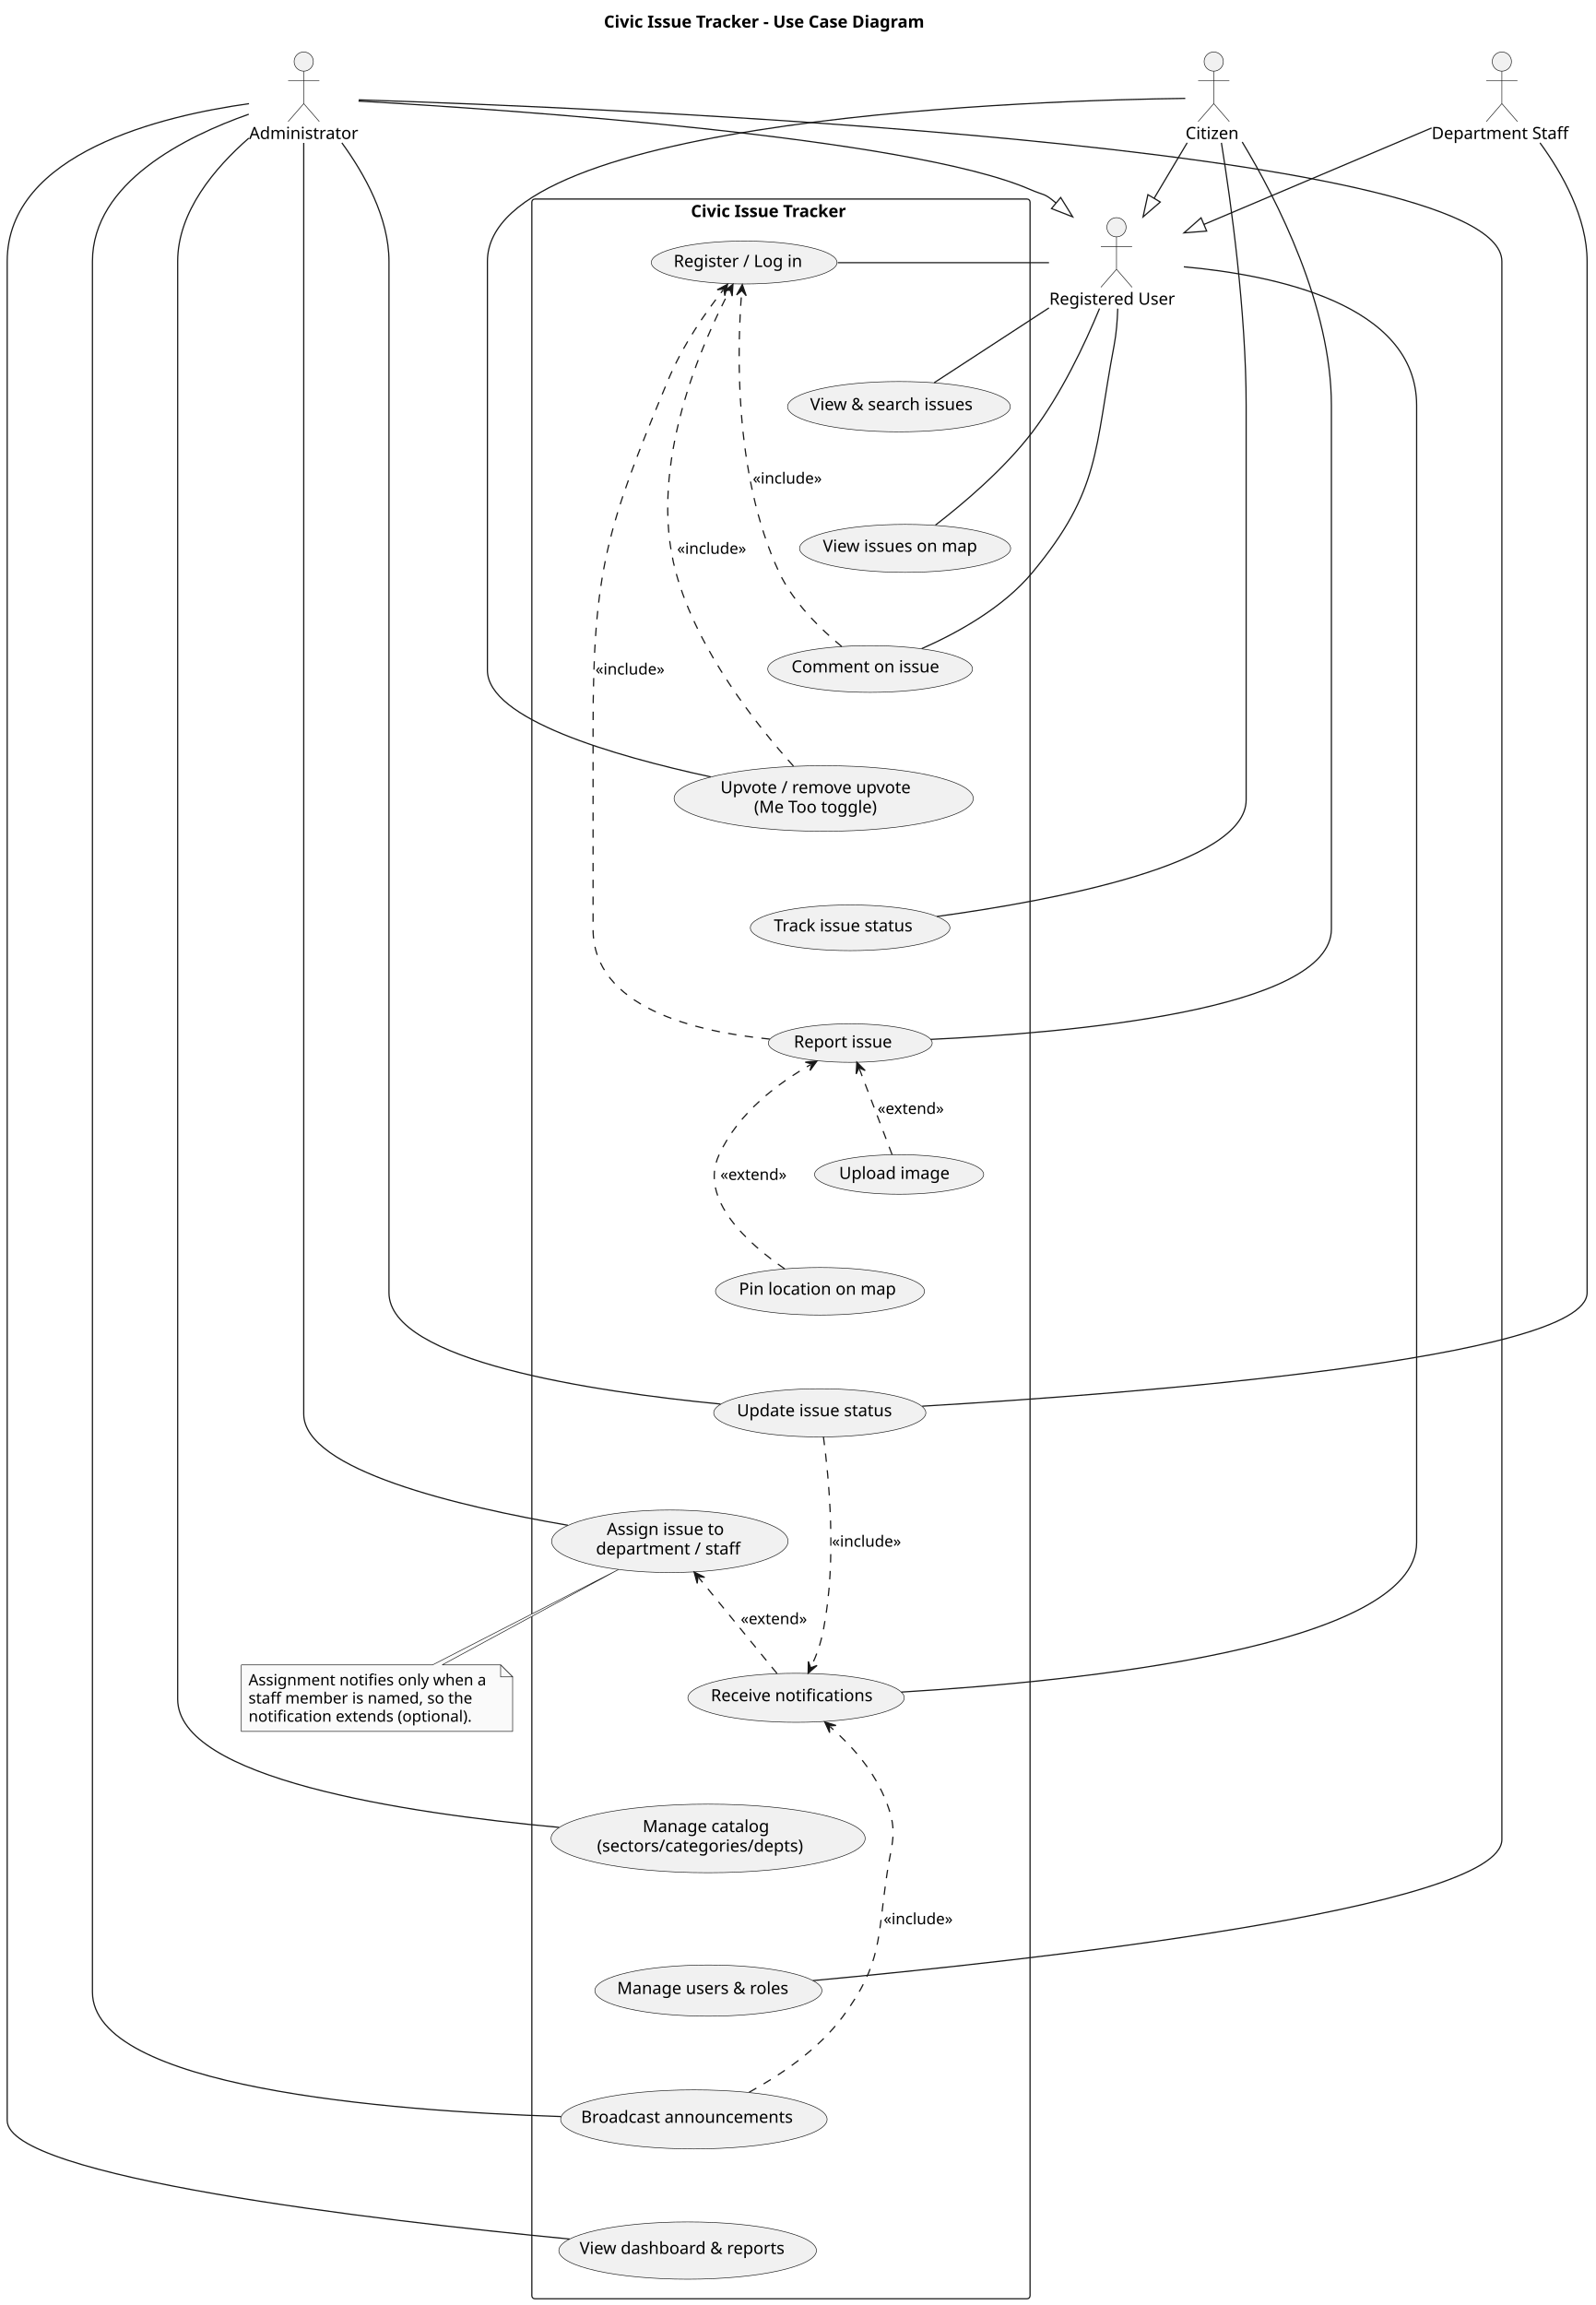
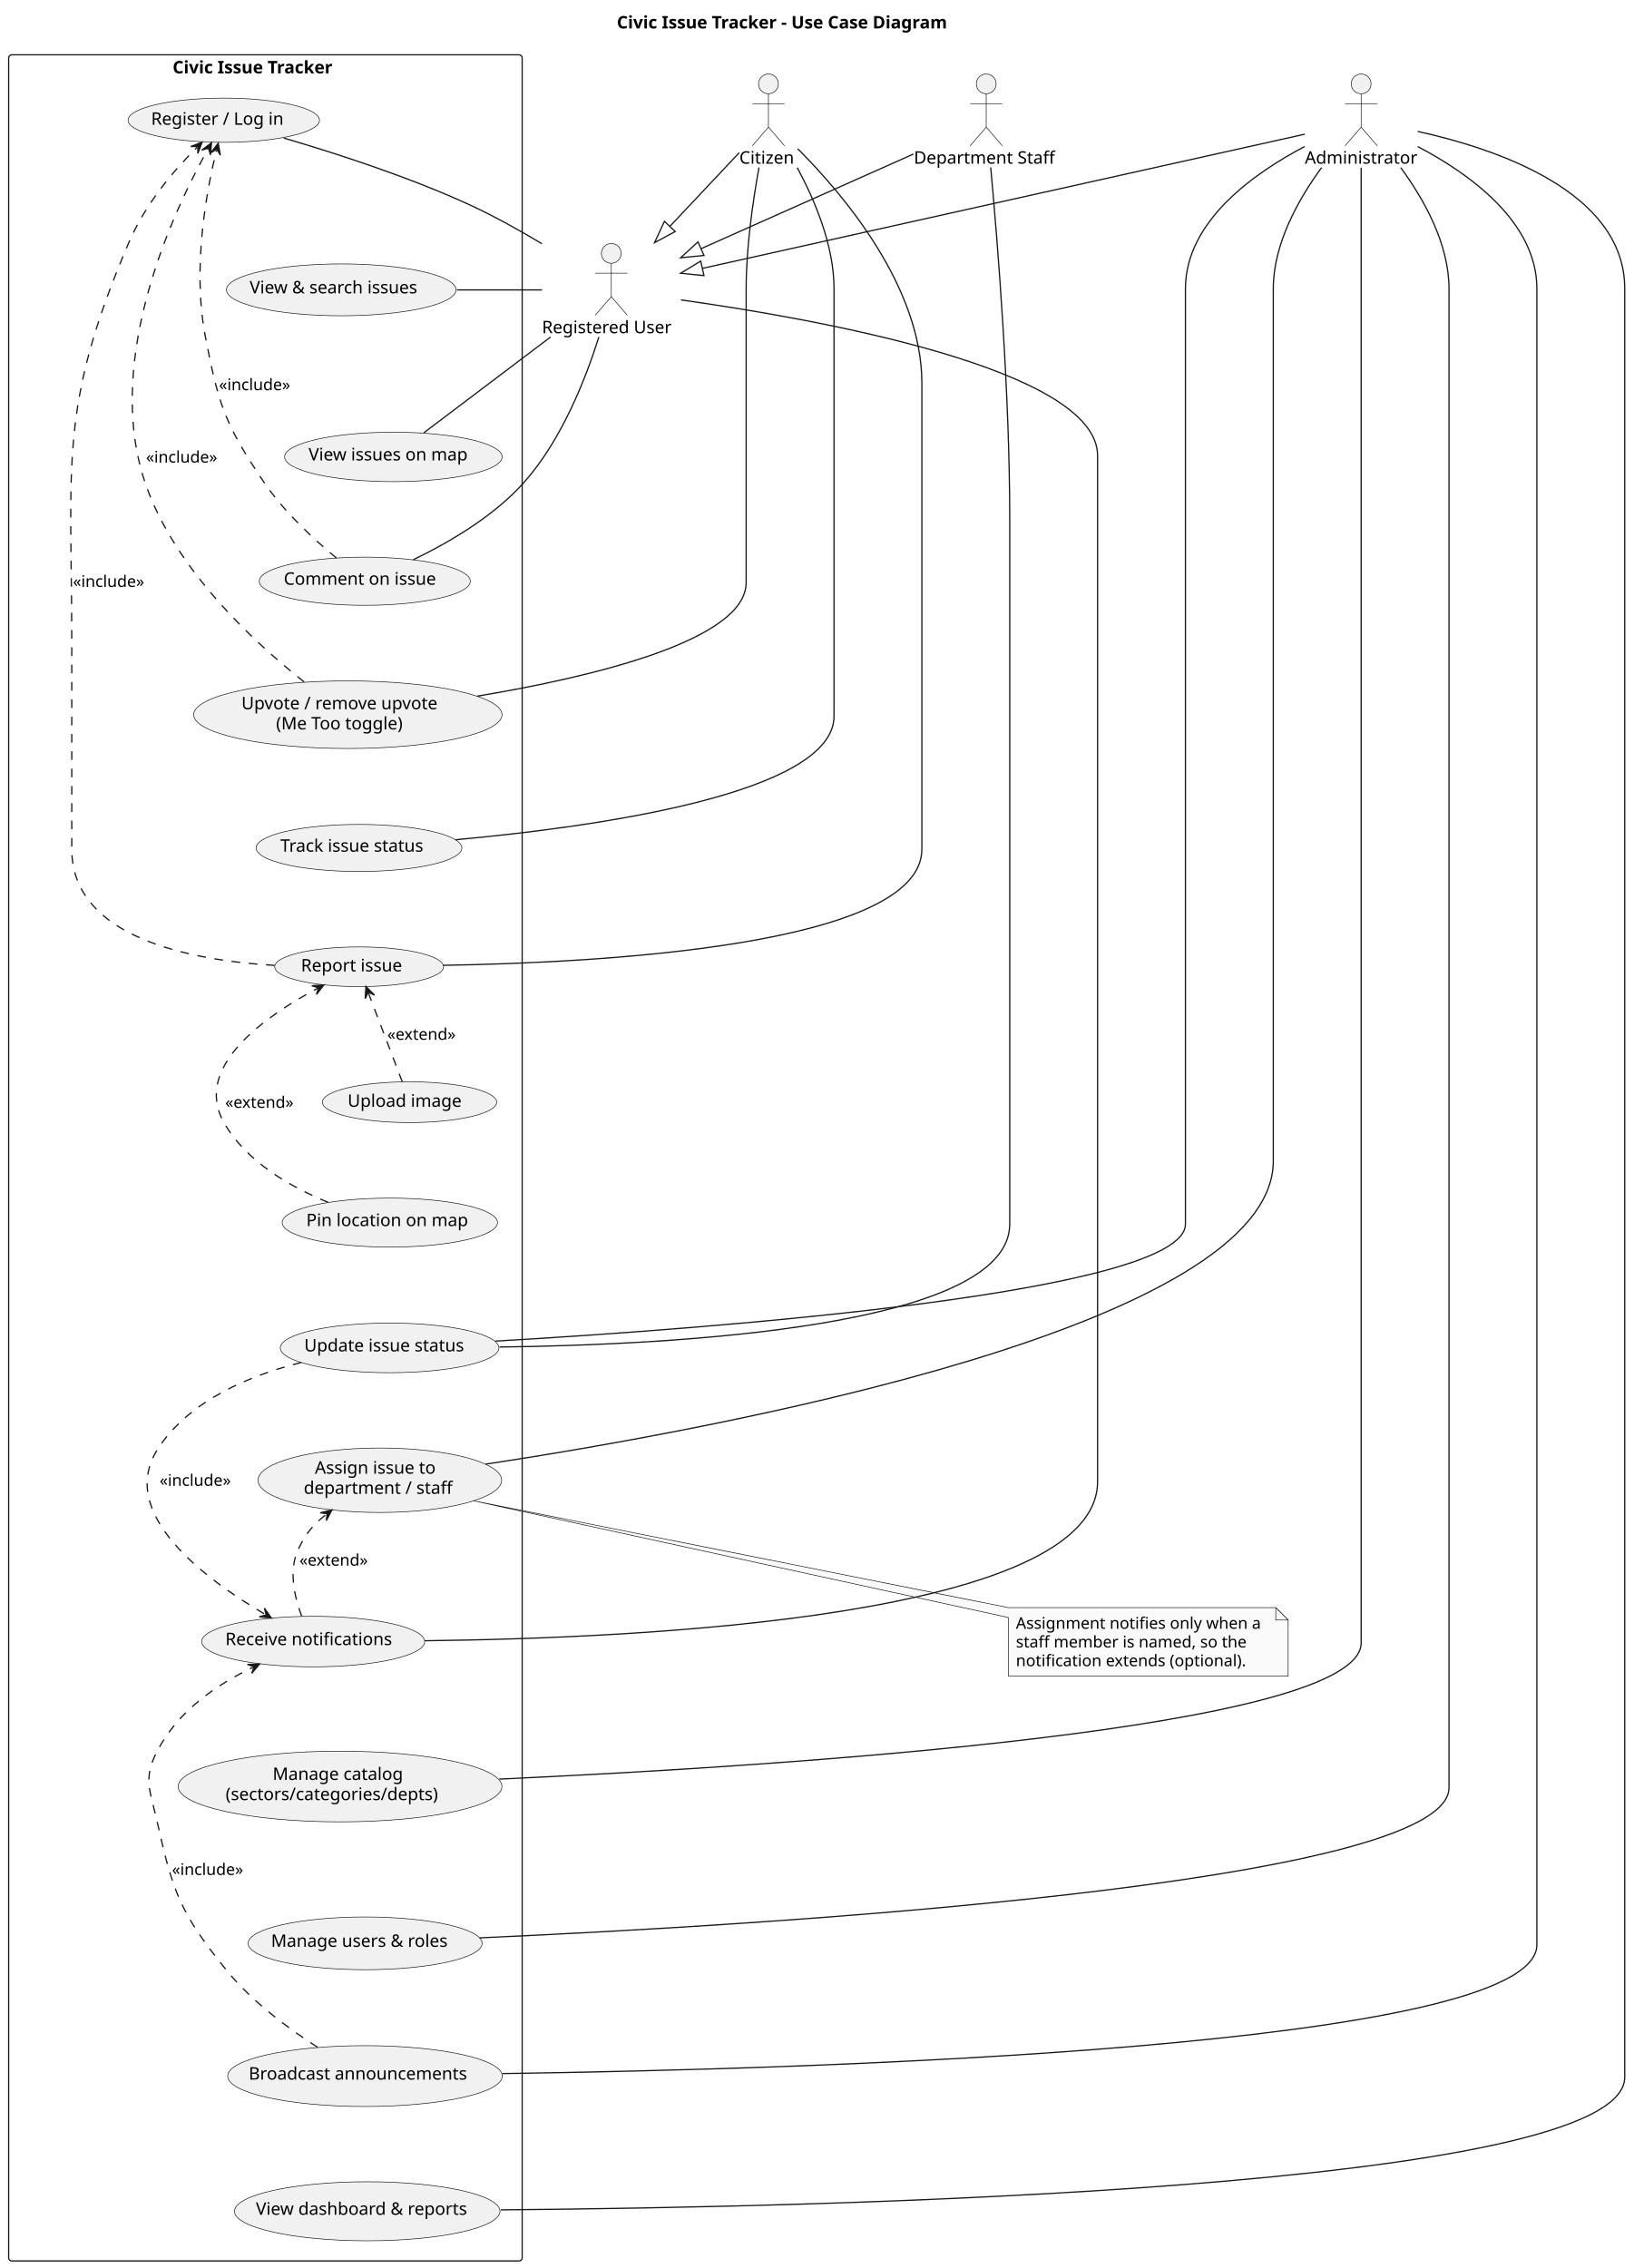
- <svg xmlns="http://www.w3.org/2000/svg" contentStyleType="text/css" height="1920px" preserveAspectRatio="none" style="width:1329px;height:1920px;background:#FFFFFF;" version="1.1" viewBox="0 0 1329 1920" width="1329px" zoomAndPan="magnify">
+ <svg xmlns="http://www.w3.org/2000/svg" contentStyleType="text/css" height="1833px" preserveAspectRatio="none" style="width:1320px;height:1833px;background:#FFFFFF;" version="1.1" viewBox="0 0 1320 1833" width="1320px" zoomAndPan="magnify">
  <defs />
  <g>
-     <text fill="#000000" font-family="sans-serif" font-size="14" font-weight="bold" lengthAdjust="spacing" textLength="309" x="503" y="22.995">Civic Issue Tracker - Use Case Diagram</text>
+     <text fill="#000000" font-family="sans-serif" font-size="14" font-weight="bold" lengthAdjust="spacing" textLength="309" x="498.5" y="22.995">Civic Issue Tracker - Use Case Diagram</text>
    <g id="cluster_Civic Issue Tracker">
-       <rect fill="none" height="1749" rx="2.5" ry="2.5" style="stroke:#181818;stroke-width:1.0;" width="415" x="443" y="165.797" />
-       <text fill="#000000" font-family="sans-serif" font-size="14" font-weight="bold" lengthAdjust="spacing" textLength="150" x="575.5" y="180.792">Civic Issue Tracker</text>
+       <rect fill="none" height="1783" rx="2.5" ry="2.5" style="stroke:#181818;stroke-width:1.0;" width="415" x="7" y="44.297" />
+       <text fill="#000000" font-family="sans-serif" font-size="14" font-weight="bold" lengthAdjust="spacing" textLength="150" x="139.5" y="59.292">Civic Issue Tracker</text>
    </g>
    <g id="elem_UC_Auth">
-       <ellipse cx="619.854" cy="218.668" fill="#F1F1F1" rx="77.354" ry="17.871" style="stroke:#181818;stroke-width:0.5;" />
-       <text fill="#000000" font-family="sans-serif" font-size="14" lengthAdjust="spacing" textLength="112" x="561.133" y="222.342">Register / Log in</text>
+       <ellipse cx="180.854" cy="97.168" fill="#F1F1F1" rx="77.354" ry="17.871" style="stroke:#181818;stroke-width:0.5;" />
+       <text fill="#000000" font-family="sans-serif" font-size="14" lengthAdjust="spacing" textLength="112" x="122.133" y="100.842">Register / Log in</text>
    </g>
    <g id="elem_UC_View">
-       <ellipse cx="748.777" cy="338.752" fill="#F1F1F1" rx="92.777" ry="20.955" style="stroke:#181818;stroke-width:0.5;" />
-       <text fill="#000000" font-family="sans-serif" font-size="14" lengthAdjust="spacing" textLength="148" x="674.777" y="341.599">View &amp; search issues</text>
+       <ellipse cx="275.777" cy="234.252" fill="#F1F1F1" rx="92.777" ry="20.955" style="stroke:#181818;stroke-width:0.5;" />
+       <text fill="#000000" font-family="sans-serif" font-size="14" lengthAdjust="spacing" textLength="148" x="201.777" y="237.099">View &amp; search issues</text>
    </g>
    <g id="elem_UC_Map">
-       <ellipse cx="753.913" cy="456.779" fill="#F1F1F1" rx="87.913" ry="19.983" style="stroke:#181818;stroke-width:0.5;" />
-       <text fill="#000000" font-family="sans-serif" font-size="14" lengthAdjust="spacing" textLength="137" x="685.413" y="459.626">View issues on map</text>
+       <ellipse cx="317.913" cy="369.279" fill="#F1F1F1" rx="87.913" ry="19.983" style="stroke:#181818;stroke-width:0.5;" />
+       <text fill="#000000" font-family="sans-serif" font-size="14" lengthAdjust="spacing" textLength="137" x="249.413" y="372.126">View issues on map</text>
    </g>
    <g id="elem_UC_Comment">
-       <ellipse cx="724.793" cy="557.255" fill="#F1F1F1" rx="85.293" ry="19.459" style="stroke:#181818;stroke-width:0.5;" />
-       <text fill="#000000" font-family="sans-serif" font-size="14" lengthAdjust="spacing" textLength="131" x="659.293" y="560.102">Comment on issue</text>
+       <ellipse cx="294.793" cy="469.755" fill="#F1F1F1" rx="85.293" ry="19.459" style="stroke:#181818;stroke-width:0.5;" />
+       <text fill="#000000" font-family="sans-serif" font-size="14" lengthAdjust="spacing" textLength="131" x="229.293" y="472.602">Comment on issue</text>
    </g>
    <g id="elem_UC_Upvote">
-       <ellipse cx="686.114" cy="665.12" fill="#F1F1F1" rx="124.614" ry="27.323" style="stroke:#181818;stroke-width:0.5;" />
-       <text fill="#000000" font-family="sans-serif" font-size="14" lengthAdjust="spacing" textLength="166" x="600.114" y="660.719">Upvote / remove upvote</text>
-       <text fill="#000000" font-family="sans-serif" font-size="14" lengthAdjust="spacing" textLength="110" x="628.114" y="677.016">(Me Too toggle)</text>
+       <ellipse cx="281.114" cy="577.62" fill="#F1F1F1" rx="124.614" ry="27.323" style="stroke:#181818;stroke-width:0.5;" />
+       <text fill="#000000" font-family="sans-serif" font-size="14" lengthAdjust="spacing" textLength="166" x="195.114" y="573.219">Upvote / remove upvote</text>
+       <text fill="#000000" font-family="sans-serif" font-size="14" lengthAdjust="spacing" textLength="110" x="223.114" y="589.516">(Me Too toggle)</text>
    </g>
    <g id="elem_UC_Track">
-       <ellipse cx="708.138" cy="772.824" fill="#F1F1F1" rx="83.138" ry="19.028" style="stroke:#181818;stroke-width:0.5;" />
-       <text fill="#000000" font-family="sans-serif" font-size="14" lengthAdjust="spacing" textLength="126" x="644.591" y="775.856">Track issue status</text>
+       <ellipse cx="290.138" cy="685.324" fill="#F1F1F1" rx="83.138" ry="19.028" style="stroke:#181818;stroke-width:0.5;" />
+       <text fill="#000000" font-family="sans-serif" font-size="14" lengthAdjust="spacing" textLength="126" x="226.591" y="688.356">Track issue status</text>
    </g>
    <g id="elem_UC_Report">
-       <ellipse cx="708.24" cy="868.845" fill="#F1F1F1" rx="68.24" ry="16.048" style="stroke:#181818;stroke-width:0.5;" />
-       <text fill="#000000" font-family="sans-serif" font-size="14" lengthAdjust="spacing" textLength="88" x="661.24" y="872.592">Report issue</text>
+       <ellipse cx="290.24" cy="781.345" fill="#F1F1F1" rx="68.24" ry="16.048" style="stroke:#181818;stroke-width:0.5;" />
+       <text fill="#000000" font-family="sans-serif" font-size="14" lengthAdjust="spacing" textLength="88" x="243.24" y="785.092">Report issue</text>
    </g>
    <g id="elem_UC_Image">
-       <ellipse cx="748.933" cy="978.284" fill="#F1F1F1" rx="70.433" ry="16.487" style="stroke:#181818;stroke-width:0.5;" />
-       <text fill="#000000" font-family="sans-serif" font-size="14" lengthAdjust="spacing" textLength="94" x="698.933" y="982.031">Upload image</text>
+       <ellipse cx="330.933" cy="890.784" fill="#F1F1F1" rx="70.433" ry="16.487" style="stroke:#181818;stroke-width:0.5;" />
+       <text fill="#000000" font-family="sans-serif" font-size="14" lengthAdjust="spacing" textLength="94" x="280.933" y="894.531">Upload image</text>
    </g>
    <g id="elem_UC_Pin">
-       <ellipse cx="683.037" cy="1075.604" fill="#F1F1F1" rx="87.037" ry="19.807" style="stroke:#181818;stroke-width:0.5;" />
-       <text fill="#000000" font-family="sans-serif" font-size="14" lengthAdjust="spacing" textLength="135" x="615.537" y="1078.451">Pin location on map</text>
+       <ellipse cx="315.037" cy="988.104" fill="#F1F1F1" rx="87.037" ry="19.807" style="stroke:#181818;stroke-width:0.5;" />
+       <text fill="#000000" font-family="sans-serif" font-size="14" lengthAdjust="spacing" textLength="135" x="247.537" y="990.951">Pin location on map</text>
    </g>
    <g id="elem_UC_Status">
-       <ellipse cx="682.852" cy="1176.867" fill="#F1F1F1" rx="88.352" ry="20.07" style="stroke:#181818;stroke-width:0.5;" />
-       <text fill="#000000" font-family="sans-serif" font-size="14" lengthAdjust="spacing" textLength="138" x="613.852" y="1179.714">Update issue status</text>
+       <ellipse cx="314.852" cy="1089.367" fill="#F1F1F1" rx="88.352" ry="20.07" style="stroke:#181818;stroke-width:0.5;" />
+       <text fill="#000000" font-family="sans-serif" font-size="14" lengthAdjust="spacing" textLength="138" x="245.852" y="1092.214">Update issue status</text>
    </g>
    <g id="elem_UC_Assign">
-       <ellipse cx="557.959" cy="1283.844" fill="#F1F1F1" rx="98.459" ry="26.047" style="stroke:#181818;stroke-width:0.5;" />
-       <text fill="#000000" font-family="sans-serif" font-size="14" lengthAdjust="spacing" textLength="105" x="505.459" y="1278.542">Assign issue to</text>
-       <text fill="#000000" font-family="sans-serif" font-size="14" lengthAdjust="spacing" textLength="123" x="496.459" y="1294.839">department / staff</text>
+       <ellipse cx="306.959" cy="1196.344" fill="#F1F1F1" rx="98.459" ry="26.047" style="stroke:#181818;stroke-width:0.5;" />
+       <text fill="#000000" font-family="sans-serif" font-size="14" lengthAdjust="spacing" textLength="105" x="254.459" y="1191.042">Assign issue to</text>
+       <text fill="#000000" font-family="sans-serif" font-size="14" lengthAdjust="spacing" textLength="123" x="245.459" y="1207.339">department / staff</text>
    </g>
    <g id="elem_UC_Notify">
-       <ellipse cx="663.114" cy="1414.22" fill="#F1F1F1" rx="90.114" ry="20.423" style="stroke:#181818;stroke-width:0.5;" />
-       <text fill="#000000" font-family="sans-serif" font-size="14" lengthAdjust="spacing" textLength="142" x="592.114" y="1417.066">Receive notifications</text>
+       <ellipse cx="253.114" cy="1326.72" fill="#F1F1F1" rx="90.114" ry="20.423" style="stroke:#181818;stroke-width:0.5;" />
+       <text fill="#000000" font-family="sans-serif" font-size="14" lengthAdjust="spacing" textLength="142" x="182.114" y="1329.566">Receive notifications</text>
    </g>
    <g id="elem_UC_Catalog">
-       <ellipse cx="589.836" cy="1531.364" fill="#F1F1F1" rx="130.836" ry="28.567" style="stroke:#181818;stroke-width:0.5;" />
-       <text fill="#000000" font-family="sans-serif" font-size="14" lengthAdjust="spacing" textLength="109" x="535.336" y="1526.062">Manage catalog</text>
-       <text fill="#000000" font-family="sans-serif" font-size="14" lengthAdjust="spacing" textLength="185" x="497.336" y="1542.359">(sectors/categories/depts)</text>
+       <ellipse cx="274.836" cy="1443.864" fill="#F1F1F1" rx="130.836" ry="28.567" style="stroke:#181818;stroke-width:0.5;" />
+       <text fill="#000000" font-family="sans-serif" font-size="14" lengthAdjust="spacing" textLength="109" x="220.336" y="1438.562">Manage catalog</text>
+       <text fill="#000000" font-family="sans-serif" font-size="14" lengthAdjust="spacing" textLength="185" x="182.336" y="1454.859">(sectors/categories/depts)</text>
    </g>
    <g id="elem_UC_Users">
-       <ellipse cx="590.064" cy="1658.11" fill="#F1F1F1" rx="94.564" ry="21.313" style="stroke:#181818;stroke-width:0.5;" />
-       <text fill="#000000" font-family="sans-serif" font-size="14" lengthAdjust="spacing" textLength="152" x="514.064" y="1660.956">Manage users &amp; roles</text>
+       <ellipse cx="295.064" cy="1570.61" fill="#F1F1F1" rx="94.564" ry="21.313" style="stroke:#181818;stroke-width:0.5;" />
+       <text fill="#000000" font-family="sans-serif" font-size="14" lengthAdjust="spacing" textLength="152" x="219.064" y="1573.456">Manage users &amp; roles</text>
    </g>
    <g id="elem_UC_Announce">
-       <ellipse cx="577.981" cy="1765.393" fill="#F1F1F1" rx="110.981" ry="24.596" style="stroke:#181818;stroke-width:0.5;" />
-       <text fill="#000000" font-family="sans-serif" font-size="14" lengthAdjust="spacing" textLength="188" x="483.981" y="1768.24">Broadcast announcements</text>
+       <ellipse cx="294.981" cy="1677.893" fill="#F1F1F1" rx="110.981" ry="24.596" style="stroke:#181818;stroke-width:0.5;" />
+       <text fill="#000000" font-family="sans-serif" font-size="14" lengthAdjust="spacing" textLength="188" x="200.981" y="1680.74">Broadcast announcements</text>
    </g>
    <g id="elem_UC_Dash">
-       <ellipse cx="572.788" cy="1874.654" fill="#F1F1F1" rx="107.288" ry="23.858" style="stroke:#181818;stroke-width:0.5;" />
-       <text fill="#000000" font-family="sans-serif" font-size="14" lengthAdjust="spacing" textLength="180" x="482.788" y="1877.501">View dashboard &amp; reports</text>
+       <ellipse cx="296.788" cy="1787.154" fill="#F1F1F1" rx="107.288" ry="23.858" style="stroke:#181818;stroke-width:0.5;" />
+       <text fill="#000000" font-family="sans-serif" font-size="14" lengthAdjust="spacing" textLength="180" x="206.788" y="1790.001">View dashboard &amp; reports</text>
    </g>
    <g id="elem_Citizen">
-       <ellipse cx="1011" cy="51.297" fill="#F1F1F1" rx="8" ry="8" style="stroke:#181818;stroke-width:0.5;" />
-       <path d="M1011,59.297 L1011,86.297 M998,67.297 L1024,67.297 M1011,86.297 L998,101.297 M1011,86.297 L1024,101.297 " fill="none" style="stroke:#181818;stroke-width:0.5;" />
-       <text fill="#000000" font-family="sans-serif" font-size="14" lengthAdjust="spacing" textLength="47" x="987.5" y="115.792">Citizen</text>
+       <ellipse cx="621" cy="67.797" fill="#F1F1F1" rx="8" ry="8" style="stroke:#181818;stroke-width:0.5;" />
+       <path d="M621,75.797 L621,102.797 M608,83.797 L634,83.797 M621,102.797 L608,117.797 M621,102.797 L634,117.797 " fill="none" style="stroke:#181818;stroke-width:0.5;" />
+       <text fill="#000000" font-family="sans-serif" font-size="14" lengthAdjust="spacing" textLength="47" x="597.5" y="132.292">Citizen</text>
    </g>
    <g id="elem_User">
-       <ellipse cx="930" cy="189.297" fill="#F1F1F1" rx="8" ry="8" style="stroke:#181818;stroke-width:0.5;" />
-       <path d="M930,197.297 L930,224.297 M917,205.297 L943,205.297 M930,224.297 L917,239.297 M930,224.297 L943,239.297 " fill="none" style="stroke:#181818;stroke-width:0.5;" />
-       <text fill="#000000" font-family="sans-serif" font-size="14" lengthAdjust="spacing" textLength="112" x="874" y="253.792">Registered User</text>
+       <ellipse cx="494" cy="204.797" fill="#F1F1F1" rx="8" ry="8" style="stroke:#181818;stroke-width:0.5;" />
+       <path d="M494,212.797 L494,239.797 M481,220.797 L507,220.797 M494,239.797 L481,254.797 M494,239.797 L507,254.797 " fill="none" style="stroke:#181818;stroke-width:0.5;" />
+       <text fill="#000000" font-family="sans-serif" font-size="14" lengthAdjust="spacing" textLength="112" x="438" y="269.292">Registered User</text>
    </g>
    <g id="elem_Staff">
-       <ellipse cx="1251" cy="51.297" fill="#F1F1F1" rx="8" ry="8" style="stroke:#181818;stroke-width:0.5;" />
-       <path d="M1251,59.297 L1251,86.297 M1238,67.297 L1264,67.297 M1251,86.297 L1238,101.297 M1251,86.297 L1264,101.297 " fill="none" style="stroke:#181818;stroke-width:0.5;" />
-       <text fill="#000000" font-family="sans-serif" font-size="14" lengthAdjust="spacing" textLength="117" x="1192.5" y="115.792">Department Staff</text>
+       <ellipse cx="797" cy="67.797" fill="#F1F1F1" rx="8" ry="8" style="stroke:#181818;stroke-width:0.5;" />
+       <path d="M797,75.797 L797,102.797 M784,83.797 L810,83.797 M797,102.797 L784,117.797 M797,102.797 L810,117.797 " fill="none" style="stroke:#181818;stroke-width:0.5;" />
+       <text fill="#000000" font-family="sans-serif" font-size="14" lengthAdjust="spacing" textLength="117" x="738.5" y="132.292">Department Staff</text>
    </g>
    <g id="elem_Administrator">
-       <ellipse cx="253" cy="51.297" fill="#F1F1F1" rx="8" ry="8" style="stroke:#181818;stroke-width:0.5;" />
-       <path d="M253,59.297 L253,86.297 M240,67.297 L266,67.297 M253,86.297 L240,101.297 M253,86.297 L266,101.297 " fill="none" style="stroke:#181818;stroke-width:0.5;" />
-       <text fill="#000000" font-family="sans-serif" font-size="14" lengthAdjust="spacing" textLength="91" x="207.5" y="115.792">Administrator</text>
-     </g>
-     <g id="elem_GMN64">
-       <path d="M201,1386.797 L201,1442.195 A0,0 0 0 0 201,1442.195 L427,1442.195 A0,0 0 0 0 427,1442.195 L427,1396.797 L417,1386.797 L368.33,1386.797 L515.22,1307.327 L360.33,1386.797 L201,1386.797 A0,0 0 0 0 201,1386.797 " fill="#FAFAFA" style="stroke:#181818;stroke-width:0.5;" />
-       <path d="M417,1386.797 L417,1396.797 L427,1396.797 L417,1386.797 " fill="#FAFAFA" style="stroke:#181818;stroke-width:0.5;" />
-       <text fill="#000000" font-family="sans-serif" font-size="13" lengthAdjust="spacing" textLength="205" x="207" y="1403.864">Assignment notifies only when a</text>
-       <text fill="#000000" font-family="sans-serif" font-size="13" lengthAdjust="spacing" textLength="198" x="207" y="1418.997">staff member is named, so the</text>
-       <text fill="#000000" font-family="sans-serif" font-size="13" lengthAdjust="spacing" textLength="194" x="207" y="1434.129">notification extends (optional).</text>
+       <ellipse cx="1100" cy="67.797" fill="#F1F1F1" rx="8" ry="8" style="stroke:#181818;stroke-width:0.5;" />
+       <path d="M1100,75.797 L1100,102.797 M1087,83.797 L1113,83.797 M1100,102.797 L1087,117.797 M1100,102.797 L1113,117.797 " fill="none" style="stroke:#181818;stroke-width:0.5;" />
+       <text fill="#000000" font-family="sans-serif" font-size="14" lengthAdjust="spacing" textLength="91" x="1054.5" y="132.292">Administrator</text>
+     </g>
+     <g id="elem_GMN66">
+       <path d="M815,1299.297 L815,1299.297 L382.84,1212.987 L815,1307.297 L815,1354.695 A0,0 0 0 0 815,1354.695 L1041,1354.695 A0,0 0 0 0 1041,1354.695 L1041,1309.297 L1031,1299.297 L815,1299.297 A0,0 0 0 0 815,1299.297 " fill="#FAFAFA" style="stroke:#181818;stroke-width:0.5;" />
+       <path d="M1031,1299.297 L1031,1309.297 L1041,1309.297 L1031,1299.297 " fill="#FAFAFA" style="stroke:#181818;stroke-width:0.5;" />
+       <text fill="#000000" font-family="sans-serif" font-size="13" lengthAdjust="spacing" textLength="205" x="821" y="1316.364">Assignment notifies only when a</text>
+       <text fill="#000000" font-family="sans-serif" font-size="13" lengthAdjust="spacing" textLength="198" x="821" y="1331.497">staff member is named, so the</text>
+       <text fill="#000000" font-family="sans-serif" font-size="13" lengthAdjust="spacing" textLength="194" x="821" y="1346.629">notification extends (optional).</text>
    </g>
    <g id="link_Citizen_User">
-       <path d="M988.87,118.957 C977.44,138.147 972.739,146.031 961.319,165.211 " fill="none" id="Citizen-to-User" style="stroke:#181818;stroke-width:1.0;" />
-       <polygon fill="none" points="952.11,180.677,966.474,168.28,956.163,162.141,952.11,180.677" style="stroke:#181818;stroke-width:1.0;" />
+       <path d="M597.41,123.377 C578.19,143.807 563.084,159.857 541.304,183.007 " fill="none" id="Citizen-to-User" style="stroke:#181818;stroke-width:1.0;" />
+       <polygon fill="none" points="528.97,196.117,545.674,187.118,536.934,178.896,528.97,196.117" style="stroke:#181818;stroke-width:1.0;" />
    </g>
    <g id="link_Staff_User">
-       <path d="M1192.5,106.587 C1133.82,131.447 1060.654,162.446 1002.794,186.956 " fill="none" id="Staff-to-User" style="stroke:#181818;stroke-width:1.0;" />
-       <polygon fill="none" points="986.22,193.977,1005.135,192.481,1000.454,181.431,986.22,193.977" style="stroke:#181818;stroke-width:1.0;" />
+       <path d="M738.22,124.487 C683.84,148.717 619.992,177.162 566.502,200.992 " fill="none" id="Staff-to-User" style="stroke:#181818;stroke-width:1.0;" />
+       <polygon fill="none" points="550.06,208.317,568.944,206.473,564.061,195.511,550.06,208.317" style="stroke:#181818;stroke-width:1.0;" />
    </g>
    <g id="link_Administrator_User">
-       <path d="M298.63,84.207 C421.55,91.227 757.14,113.977 858,157.797 C870.69,163.307 869.041,160.266 879.681,169.116 " fill="none" id="Administrator-to-User" style="stroke:#181818;stroke-width:1.0;" />
-       <polygon fill="none" points="893.52,180.627,883.518,164.504,875.845,173.729,893.52,180.627" style="stroke:#181818;stroke-width:1.0;" />
+       <path d="M1054.45,108.447 C945.31,132.757 686.669,190.372 567.599,216.902 " fill="none" id="Administrator-to-User" style="stroke:#181818;stroke-width:1.0;" />
+       <polygon fill="none" points="550.03,220.817,568.904,222.759,566.294,211.046,550.03,220.817" style="stroke:#181818;stroke-width:1.0;" />
    </g>
    <g id="link_UC_Image_UC_Report">
-       <path d="M743.08,961.777 C735.23,941.187 723.59,910.652 715.84,890.352 " fill="none" id="UC_Image-to-UC_Report" style="stroke:#181818;stroke-width:1.0;stroke-dasharray:7.0,7.0;" />
-       <polygon fill="#181818" points="713.7,884.747,713.173,894.582,715.483,889.418,720.647,891.728,713.7,884.747" style="stroke:#181818;stroke-width:1.0;" />
-       <text fill="#000000" font-family="sans-serif" font-size="13" lengthAdjust="spacing" textLength="60" x="731" y="927.864">«extend»</text>
+       <path d="M325.08,874.277 C317.23,853.687 305.59,823.152 297.84,802.852 " fill="none" id="UC_Image-to-UC_Report" style="stroke:#181818;stroke-width:1.0;stroke-dasharray:7.0,7.0;" />
+       <polygon fill="#181818" points="295.7,797.247,295.173,807.082,297.483,801.918,302.647,804.228,295.7,797.247" style="stroke:#181818;stroke-width:1.0;" />
+       <text fill="#000000" font-family="sans-serif" font-size="13" lengthAdjust="spacing" textLength="60" x="313" y="840.364">«extend»</text>
    </g>
    <g id="link_UC_Notify_UC_Assign">
-       <path d="M647.21,1393.947 C635.12,1379.127 618.01,1358.167 603,1339.797 C594.88,1329.857 589.731,1323.56 581.971,1314.08 " fill="none" id="UC_Notify-to-UC_Assign" style="stroke:#181818;stroke-width:1.0;stroke-dasharray:7.0,7.0;" />
-       <polygon fill="#181818" points="578.17,1309.437,580.775,1318.935,581.337,1313.306,586.966,1313.868,578.17,1309.437" style="stroke:#181818;stroke-width:1.0;" />
-       <text fill="#000000" font-family="sans-serif" font-size="13" lengthAdjust="spacing" textLength="60" x="617" y="1352.864">«extend»</text>
+       <path d="M243.82,1306.217 C238.02,1290.897 232.99,1269.387 241,1252.297 C246.95,1239.597 252.717,1232.53 263.597,1223.959 " fill="none" id="UC_Notify-to-UC_Assign" style="stroke:#181818;stroke-width:1.0;stroke-dasharray:7.0,7.0;" />
+       <polygon fill="#181818" points="268.31,1220.247,258.765,1222.674,264.382,1223.341,263.715,1228.958,268.31,1220.247" style="stroke:#181818;stroke-width:1.0;" />
+       <text fill="#000000" font-family="sans-serif" font-size="13" lengthAdjust="spacing" textLength="60" x="242" y="1265.364">«extend»</text>
    </g>
    <g id="link_User_UC_Auth">
-       <path d="M873.76,218.797 C815.11,218.797 756.46,218.797 697.8,218.797 " fill="none" id="User-UC_Auth" style="stroke:#181818;stroke-width:1.0;" />
+       <path d="M437.94,196.987 C419.59,185.977 398.82,174.387 379,165.297 C329.52,142.597 270.05,123.497 229.28,111.567 " fill="none" id="User-UC_Auth" style="stroke:#181818;stroke-width:1.0;" />
    </g>
    <g id="link_User_UC_View">
-       <path d="M873.72,256.487 C842.07,277.117 803.87,302.027 778.15,318.787 " fill="none" id="User-UC_View" style="stroke:#181818;stroke-width:1.0;" />
+       <path d="M437.96,234.297 C415.05,234.297 392.15,234.297 369.25,234.297 " fill="none" id="User-UC_View" style="stroke:#181818;stroke-width:1.0;" />
    </g>
    <g id="link_User_UC_Map">
-       <path d="M915.87,257.017 C903.65,286.537 884.15,327.977 860,359.797 C836.58,390.647 802.34,419.547 779.17,437.417 " fill="none" id="User-UC_Map" style="stroke:#181818;stroke-width:1.0;" />
+       <path d="M444.97,272.347 C411.61,297.557 368.89,329.847 342.48,349.797 " fill="none" id="User-UC_Map" style="stroke:#181818;stroke-width:1.0;" />
    </g>
    <g id="link_User_UC_Comment">
-       <path d="M931.02,257.087 C930.72,267.127 929.87,277.937 928,287.797 C911.37,375.507 916.96,408.057 860,476.797 C835.62,506.227 797.33,527.297 767.75,540.317 " fill="none" id="User-UC_Comment" style="stroke:#181818;stroke-width:1.0;" />
+       <path d="M483.97,272.347 C473.42,305.897 454.1,355.147 424,389.297 C399.21,417.417 362.05,438.867 333.97,452.357 " fill="none" id="User-UC_Comment" style="stroke:#181818;stroke-width:1.0;" />
    </g>
    <g id="link_User_UC_Notify">
-       <path d="M986.1,222.247 C1059.81,228.827 1180,252.607 1180,337.797 C1180,337.797 1180,337.797 1180,1284.797 C1180,1372.197 898.2,1400.587 750.7,1409.457 " fill="none" id="User-UC_Notify" style="stroke:#181818;stroke-width:1.0;" />
+       <path d="M550.31,242.387 C658.98,257.657 887,298.067 887,368.297 C887,368.297 887,368.297 887,1197.297 C887,1306.937 518.2,1324.087 343.16,1326.047 " fill="none" id="User-UC_Notify" style="stroke:#181818;stroke-width:1.0;" />
    </g>
    <g id="link_Citizen_UC_Report">
-       <path d="M1034.72,118.277 C1063.73,166.487 1109,254.987 1109,337.797 C1109,337.797 1109,337.797 1109,773.797 C1109,841.547 889.27,860.507 775.12,865.777 " fill="none" id="Citizen-UC_Report" style="stroke:#181818;stroke-width:1.0;" />
+       <path d="M644.62,120.197 C680.59,156.077 745,231.267 745,309.797 C745,309.797 745,309.797 745,686.297 C745,764.337 485.05,778.107 358.12,780.177 " fill="none" id="Citizen-UC_Report" style="stroke:#181818;stroke-width:1.0;" />
    </g>
    <g id="link_Citizen_UC_Upvote">
-       <path d="M987.28,81.957 C875.43,83.347 406,96.417 406,217.797 C406,217.797 406,217.797 406,558.297 C406,598.967 510.64,629.527 591.99,647.137 " fill="none" id="Citizen-UC_Upvote" style="stroke:#181818;stroke-width:1.0;" />
+       <path d="M613.37,135.367 C608.46,162.387 603,199.957 603,233.297 C603,233.297 603,233.297 603,470.797 C603,517.437 479.57,546.957 385.54,562.677 " fill="none" id="Citizen-UC_Upvote" style="stroke:#181818;stroke-width:1.0;" />
    </g>
    <g id="link_Citizen_UC_Track">
-       <path d="M1017.4,118.977 C1025.38,168.677 1038,259.587 1038,337.797 C1038,337.797 1038,337.797 1038,666.297 C1038,719.977 877.56,750.087 780.42,763.407 " fill="none" id="Citizen-UC_Track" style="stroke:#181818;stroke-width:1.0;" />
+       <path d="M644.25,135.467 C658.49,161.767 674,198.427 674,233.297 C674,233.297 674,233.297 674,578.797 C674,641.627 480.45,668.417 368.17,678.677 " fill="none" id="Citizen-UC_Track" style="stroke:#181818;stroke-width:1.0;" />
    </g>
    <g id="link_Staff_UC_Status">
-       <path d="M1282.76,118.987 C1301.67,144.927 1322,181.307 1322,217.797 C1322,217.797 1322,217.797 1322,1076.797 C1322,1132.187 942.16,1161.017 768.18,1171.317 " fill="none" id="Staff-UC_Status" style="stroke:#181818;stroke-width:1.0;" />
+       <path d="M800.62,135.327 C806.13,195.027 816,316.297 816,419.297 C816,419.297 816,419.297 816,989.297 C816,1072.357 547.6,1086.867 403.7,1088.677 " fill="none" id="Staff-UC_Status" style="stroke:#181818;stroke-width:1.0;" />
    </g>
    <g id="link_Administrator_UC_Status">
-       <path d="M284.76,118.987 C303.67,144.927 324,181.307 324,217.797 C324,217.797 324,217.797 324,1076.797 C324,1133.777 494.17,1159.217 600.19,1169.547 " fill="none" id="Administrator-UC_Status" style="stroke:#181818;stroke-width:1.0;" />
+       <path d="M1054.29,118.457 C1012.78,140.237 958,179.207 958,233.297 C958,233.297 958,233.297 958,989.297 C958,1045.067 575.29,1073.707 400.39,1083.887 " fill="none" id="Administrator-UC_Status" style="stroke:#181818;stroke-width:1.0;" />
    </g>
    <g id="link_Administrator_UC_Assign">
-       <path d="M253,119.027 C253,146.357 253,184.387 253,217.797 C253,217.797 253,217.797 253,1177.797 C253,1224.557 382.79,1254.997 473.04,1270.507 " fill="none" id="Administrator-UC_Assign" style="stroke:#181818;stroke-width:1.0;" />
+       <path d="M1068.03,135.457 C1049.19,161.167 1029,197.147 1029,233.297 C1029,233.297 1029,233.297 1029,938.297 C1029,1072.017 583.91,1154.187 392.66,1183.327 " fill="none" id="Administrator-UC_Assign" style="stroke:#181818;stroke-width:1.0;" />
    </g>
    <g id="link_Administrator_UC_Catalog">
-       <path d="M207.25,115.067 C178.96,139.807 148,176.337 148,217.797 C148,217.797 148,217.797 148,1415.297 C148,1481.307 334.97,1510.097 465.7,1522.157 " fill="none" id="Administrator-UC_Catalog" style="stroke:#181818;stroke-width:1.0;" />
+       <path d="M1100,135.547 C1100,162.657 1100,200.247 1100,233.297 C1100,233.297 1100,233.297 1100,1327.797 C1100,1397.257 635.33,1427.227 403.45,1437.867 " fill="none" id="Administrator-UC_Catalog" style="stroke:#181818;stroke-width:1.0;" />
    </g>
    <g id="link_Administrator_UC_Users">
-       <path d="M298.8,83.147 C494.56,89.497 1251,120.367 1251,217.797 C1251,217.797 1251,217.797 1251,1532.297 C1251,1590.037 856.58,1633.157 677.09,1649.797 " fill="none" id="Administrator-UC_Users" style="stroke:#181818;stroke-width:1.0;" />
+       <path d="M1131.97,135.457 C1150.81,161.167 1171,197.147 1171,233.297 C1171,233.297 1171,233.297 1171,1444.797 C1171,1523.287 612.68,1556.127 387.5,1566.177 " fill="none" id="Administrator-UC_Users" style="stroke:#181818;stroke-width:1.0;" />
    </g>
    <g id="link_Administrator_UC_Announce">
-       <path d="M207.22,95.147 C155.07,113.497 77,151.957 77,217.797 C77,217.797 77,217.797 77,1659.297 C77,1738.497 319.89,1758.317 467.43,1763.037 " fill="none" id="Administrator-UC_Announce" style="stroke:#181818;stroke-width:1.0;" />
+       <path d="M1145.71,118.457 C1187.22,140.237 1242,179.207 1242,233.297 C1242,233.297 1242,233.297 1242,1571.797 C1242,1655.077 656.02,1672.307 405.95,1675.867 " fill="none" id="Administrator-UC_Announce" style="stroke:#181818;stroke-width:1.0;" />
    </g>
    <g id="link_Administrator_UC_Dash">
-       <path d="M207.41,86.357 C136.04,96.287 6,126.867 6,217.797 C6,217.797 6,217.797 6,1766.297 C6,1813.417 312.19,1849.337 474.56,1865.067 " fill="none" id="Administrator-UC_Dash" style="stroke:#181818;stroke-width:1.0;" />
+       <path d="M1145.69,106.207 C1208.28,119.957 1313,154.707 1313,233.297 C1313,233.297 1313,233.297 1313,1678.797 C1313,1769.367 666.25,1783.847 404.77,1785.997 " fill="none" id="Administrator-UC_Dash" style="stroke:#181818;stroke-width:1.0;" />
    </g>
    <g id="link_UC_Pin_UC_Report">
-       <path d="M653.64,1056.937 C623.03,1035.847 581.75,998.927 599,961.797 C615.69,925.867 648.894,901.89 675.344,886.731 " fill="none" id="UC_Pin-to-UC_Report" style="stroke:#181818;stroke-width:1.0;stroke-dasharray:7.0,7.0;" />
-       <polygon fill="#181818" points="680.55,883.747,670.753,884.752,676.212,886.233,674.731,891.693,680.55,883.747" style="stroke:#181818;stroke-width:1.0;" />
-       <text fill="#000000" font-family="sans-serif" font-size="13" lengthAdjust="spacing" textLength="60" x="600" y="982.864">«extend»</text>
+       <path d="M265.26,971.757 C235.06,959.467 198.99,938.987 181,907.297 C155.06,861.597 216.209,820.356 256.499,798.816 " fill="none" id="UC_Pin-to-UC_Report" style="stroke:#181818;stroke-width:1.0;stroke-dasharray:7.0,7.0;" />
+       <polygon fill="#181818" points="261.79,795.987,251.967,796.703,257.381,798.344,255.739,803.758,261.79,795.987" style="stroke:#181818;stroke-width:1.0;" />
+       <text fill="#000000" font-family="sans-serif" font-size="13" lengthAdjust="spacing" textLength="60" x="182" y="895.364">«extend»</text>
    </g>
    <g id="link_UC_Report_UC_Auth">
-       <path d="M641.17,865.537 C578.38,859.397 494,839.027 494,773.797 C494,606.797 494,606.797 494,606.797 C494,475.427 505.46,439.047 556,317.797 C568.82,287.037 587.785,260.194 602.415,241.474 " fill="none" id="UC_Report-to-UC_Auth" style="stroke:#181818;stroke-width:1.0;stroke-dasharray:7.0,7.0;" />
-       <polygon fill="#181818" points="606.11,236.747,597.416,241.375,603.031,240.686,603.72,246.301,606.11,236.747" style="stroke:#181818;stroke-width:1.0;" />
-       <text fill="#000000" font-family="sans-serif" font-size="13" lengthAdjust="spacing" textLength="61" x="496" y="561.864">«include»</text>
+       <path d="M221.96,780.237 C153.5,776.157 58,757.677 58,686.297 C58,519.297 58,519.297 58,519.297 C58,374.297 47.04,329.647 104,196.297 C117.86,163.867 141.042,137.244 159.142,119.104 " fill="none" id="UC_Report-to-UC_Auth" style="stroke:#181818;stroke-width:1.0;stroke-dasharray:7.0,7.0;" />
+       <polygon fill="#181818" points="163.38,114.857,154.191,118.403,159.848,118.396,159.855,124.053,163.38,114.857" style="stroke:#181818;stroke-width:1.0;" />
+       <text fill="#000000" font-family="sans-serif" font-size="13" lengthAdjust="spacing" textLength="61" x="59" y="474.364">«include»</text>
    </g>
    <g id="link_UC_Upvote_UC_Auth">
-       <path d="M660.92,638.147 C630.39,604.197 580.69,541.587 563,476.797 C538.57,387.297 585.92,283.444 607.74,242.084 " fill="none" id="UC_Upvote-to-UC_Auth" style="stroke:#181818;stroke-width:1.0;stroke-dasharray:7.0,7.0;" />
-       <polygon fill="#181818" points="610.54,236.777,602.803,242.871,608.207,241.199,609.878,246.603,610.54,236.777" style="stroke:#181818;stroke-width:1.0;" />
-       <text fill="#000000" font-family="sans-serif" font-size="13" lengthAdjust="spacing" textLength="61" x="564" y="461.364">«include»</text>
+       <path d="M245.78,551.147 C204.94,518.837 140.25,459.047 117,389.297 C83.22,287.957 142.652,166.004 168.032,120.604 " fill="none" id="UC_Upvote-to-UC_Auth" style="stroke:#181818;stroke-width:1.0;stroke-dasharray:7.0,7.0;" />
+       <polygon fill="#181818" points="170.96,115.367,163.077,121.271,168.52,119.731,170.06,125.174,170.96,115.367" style="stroke:#181818;stroke-width:1.0;" />
+       <text fill="#000000" font-family="sans-serif" font-size="13" lengthAdjust="spacing" textLength="61" x="118" y="373.864">«include»</text>
    </g>
    <g id="link_UC_Comment_UC_Auth">
-       <path d="M701.14,538.567 C683.56,524.047 660.73,501.877 649,476.797 C610.18,393.827 614.323,285.877 617.813,243.007 " fill="none" id="UC_Comment-to-UC_Auth" style="stroke:#181818;stroke-width:1.0;stroke-dasharray:7.0,7.0;" />
-       <polygon fill="#181818" points="618.3,237.027,613.583,245.673,617.894,242.01,621.557,246.322,618.3,237.027" style="stroke:#181818;stroke-width:1.0;" />
-       <text fill="#000000" font-family="sans-serif" font-size="13" lengthAdjust="spacing" textLength="61" x="627" y="402.864">«include»</text>
+       <path d="M271.9,450.997 C253.88,436.117 229.25,413.497 213,389.297 C181.76,342.777 176.64,327.317 166,272.297 C155.06,215.737 167.194,153.115 174.913,121.575 " fill="none" id="UC_Comment-to-UC_Auth" style="stroke:#181818;stroke-width:1.0;stroke-dasharray:7.0,7.0;" />
+       <polygon fill="#181818" points="176.34,115.747,170.315,123.538,175.151,120.603,178.086,125.44,176.34,115.747" style="stroke:#181818;stroke-width:1.0;" />
+       <text fill="#000000" font-family="sans-serif" font-size="13" lengthAdjust="spacing" textLength="61" x="177" y="315.364">«include»</text>
    </g>
    <g id="link_UC_Status_UC_Notify">
-       <path d="M685.9,1196.837 C690.35,1229.797 697.22,1299.457 686,1356.797 C683.5,1369.577 680.621,1377.687 675.681,1388.307 " fill="none" id="UC_Status-to-UC_Notify" style="stroke:#181818;stroke-width:1.0;stroke-dasharray:7.0,7.0;" />
-       <polygon fill="#181818" points="673.15,1393.747,680.573,1387.274,675.259,1389.213,673.319,1383.899,673.15,1393.747" style="stroke:#181818;stroke-width:1.0;" />
-       <text fill="#000000" font-family="sans-serif" font-size="13" lengthAdjust="spacing" textLength="61" x="693" y="1288.364">«include»</text>
+       <path d="M243.48,1101.157 C202.22,1111.487 153.57,1131.537 128,1170.297 C93.18,1223.057 166.357,1276.577 214.227,1304.707 " fill="none" id="UC_Status-to-UC_Notify" style="stroke:#181818;stroke-width:1.0;stroke-dasharray:7.0,7.0;" />
+       <polygon fill="#181818" points="219.4,1307.747,213.667,1299.738,215.089,1305.214,209.614,1306.636,219.4,1307.747" style="stroke:#181818;stroke-width:1.0;" />
+       <text fill="#000000" font-family="sans-serif" font-size="13" lengthAdjust="spacing" textLength="61" x="129" y="1200.864">«include»</text>
    </g>
    <g id="link_UC_Announce_UC_Notify">
-       <path d="M623.93,1742.837 C650.23,1728.407 681.89,1707.047 702,1679.797 C735.14,1634.897 730.68,1614.987 739,1559.797 C742.77,1534.747 747.87,1526.527 739,1502.797 C728.65,1475.087 709.616,1454.32 691.466,1438.28 " fill="none" id="UC_Announce-to-UC_Notify" style="stroke:#181818;stroke-width:1.0;stroke-dasharray:7.0,7.0;" />
-       <polygon fill="#181818" points="686.97,1434.307,691.065,1443.264,690.717,1437.618,696.363,1437.27,686.97,1434.307" style="stroke:#181818;stroke-width:1.0;" />
-       <text fill="#000000" font-family="sans-serif" font-size="13" lengthAdjust="spacing" textLength="61" x="736" y="1602.864">«include»</text>
+       <path d="M256.66,1654.627 C233.04,1639.467 203.46,1617.567 183,1592.297 C145.97,1546.557 139.75,1529.757 127,1472.297 C121.51,1447.567 115.26,1437.747 127,1415.297 C144.34,1382.137 175.198,1361.628 204.388,1347.518 " fill="none" id="UC_Announce-to-UC_Notify" style="stroke:#181818;stroke-width:1.0;stroke-dasharray:7.0,7.0;" />
+       <polygon fill="#181818" points="209.79,1344.907,199.946,1345.222,205.288,1347.083,203.428,1352.425,209.79,1344.907" style="stroke:#181818;stroke-width:1.0;" />
+       <text fill="#000000" font-family="sans-serif" font-size="13" lengthAdjust="spacing" textLength="61" x="139" y="1515.364">«include»</text>
    </g>
  </g>
</svg>
